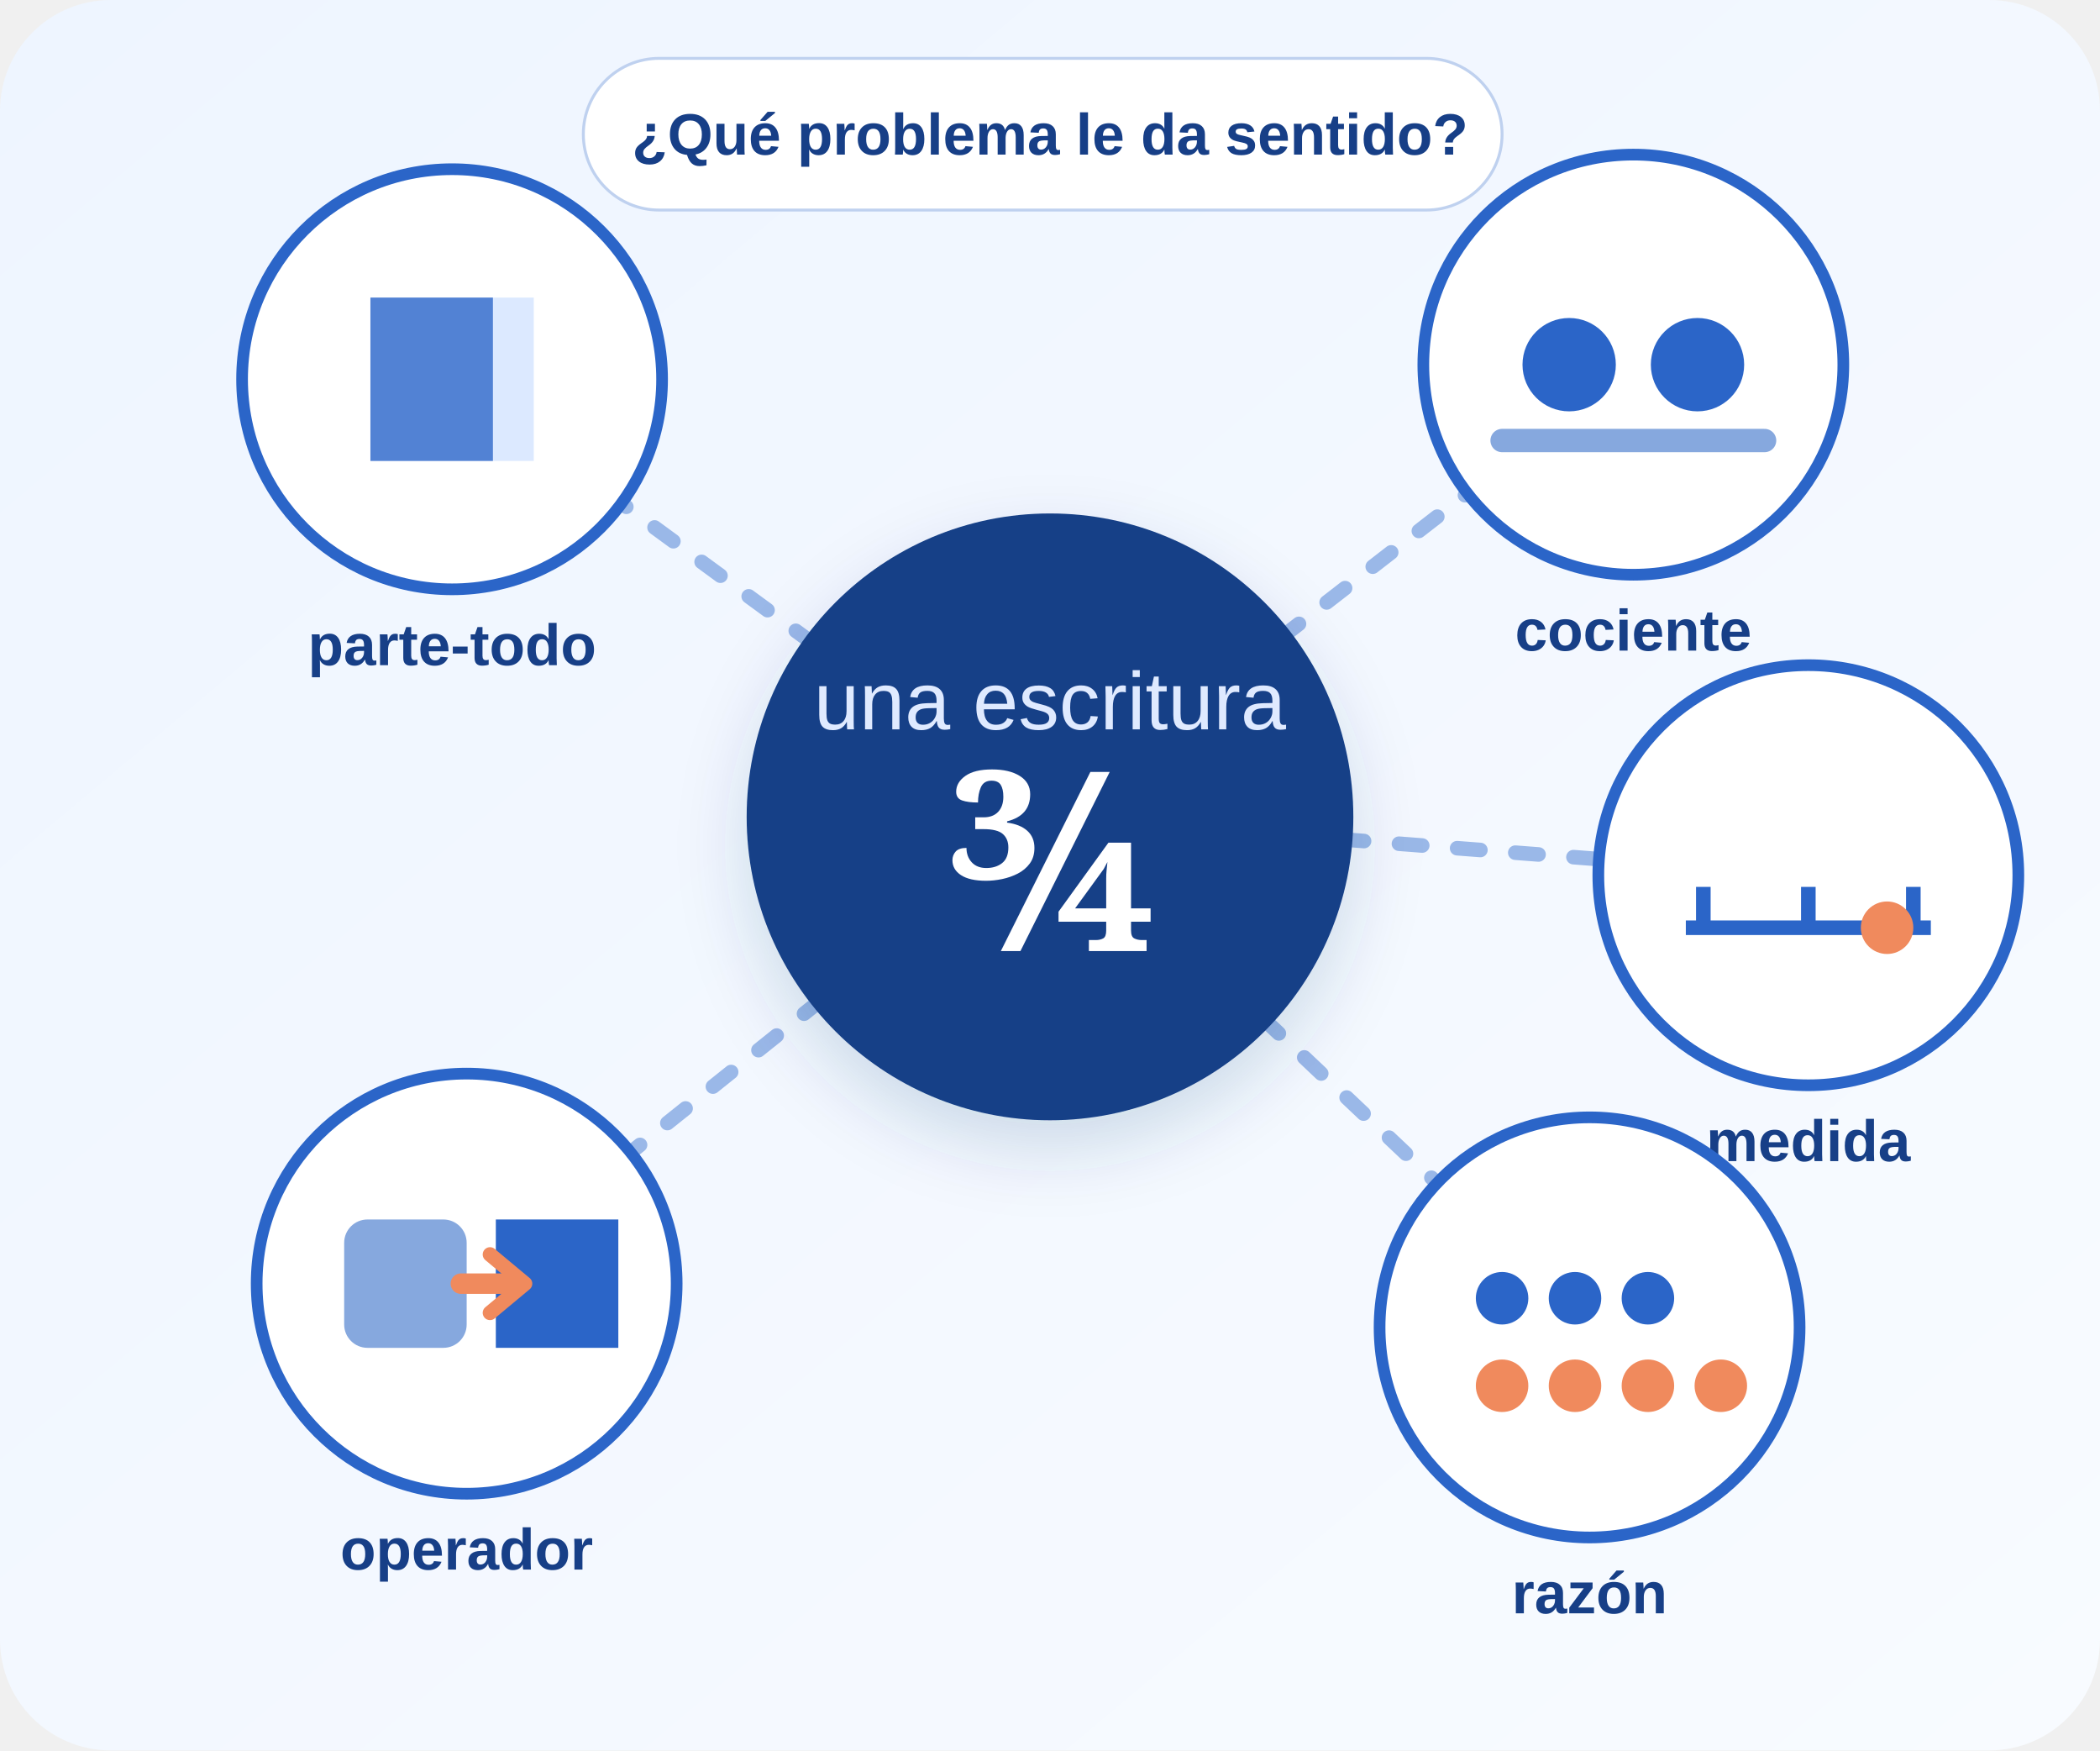
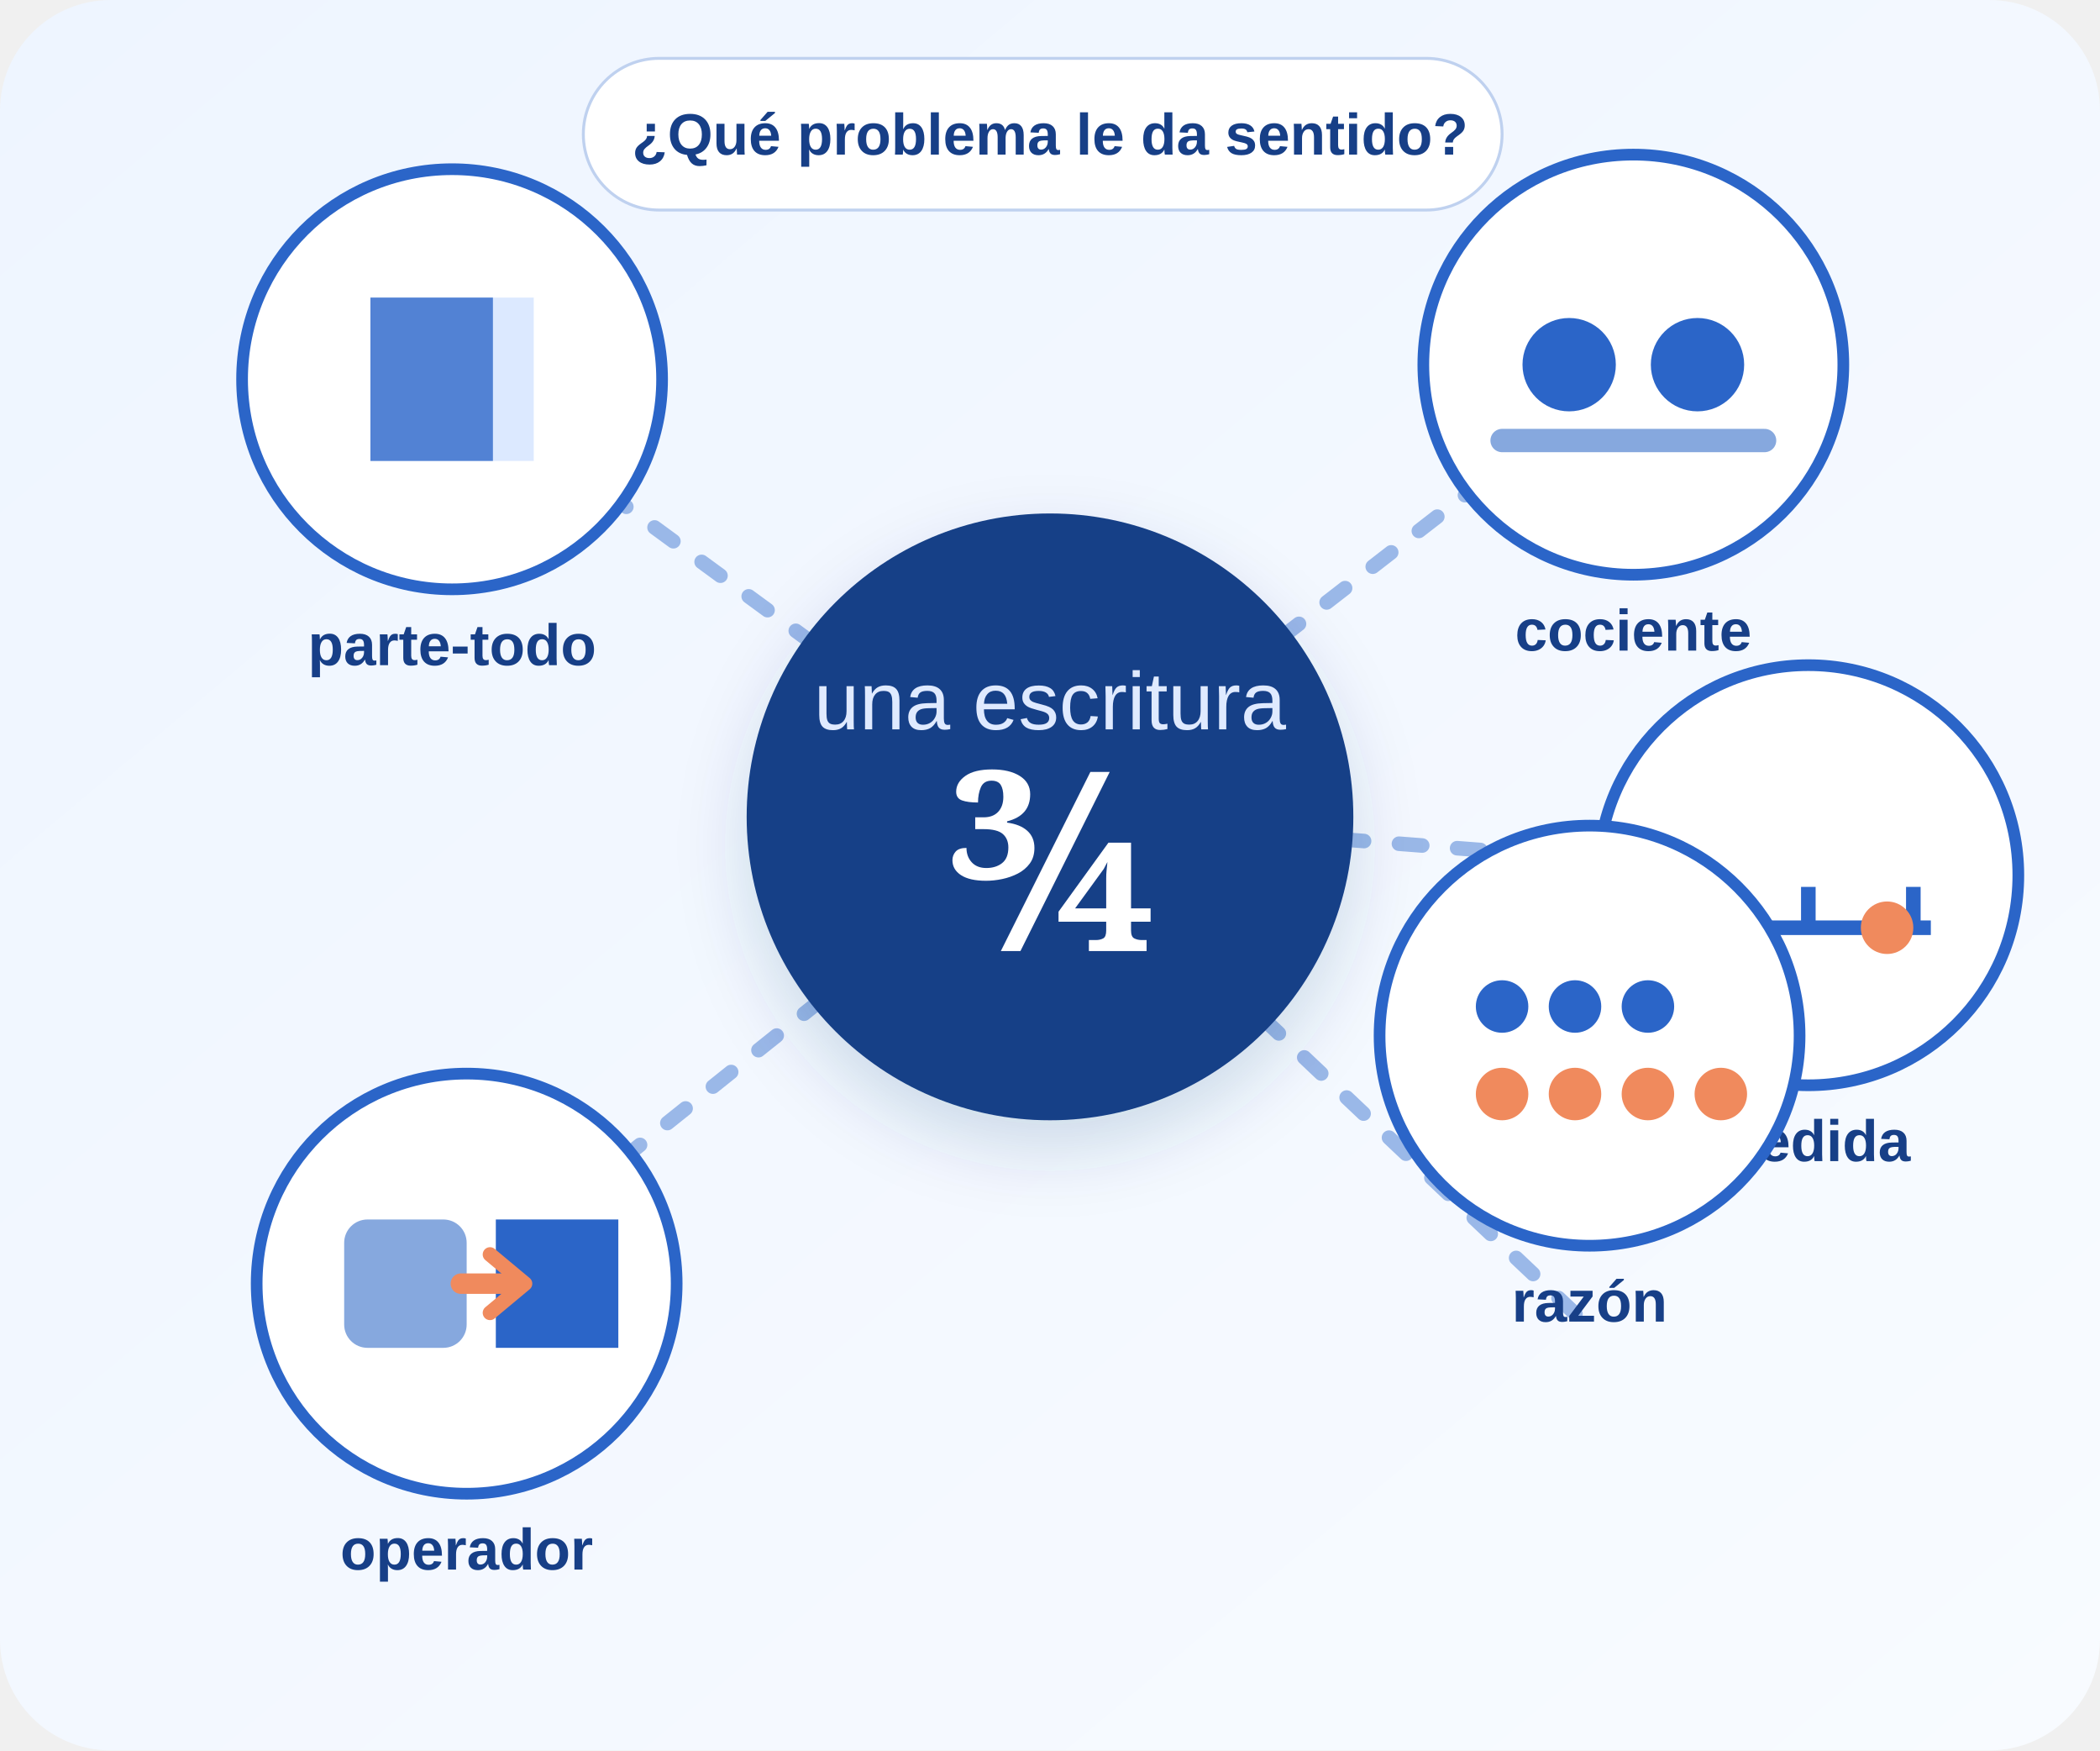
<svg xmlns="http://www.w3.org/2000/svg" viewBox="0 0 720 600" role="img" aria-labelledby="title desc">
  <defs>
    <linearGradient id="bg" x1="0" y1="0" x2="1" y2="1">
      <stop offset="0" stop-color="#eef5ff" />
      <stop offset="1" stop-color="#f8fbff" />
    </linearGradient>
    <filter id="shadow" x="-20%" y="-20%" width="140%" height="140%">
      <feDropShadow dx="0" dy="10" stdDeviation="12" flood-color="#123a72" flood-opacity=".16" />
    </filter>
  </defs>
  <rect width="720" height="600" rx="38" fill="url(#bg)" />
  <rect x="200" y="20" width="315" height="52" rx="26" fill="#ffffff" stroke="#bfd1ef" />
  <text x="360" y="53" text-anchor="middle" font-family="Arial, sans-serif" font-size="20" font-weight="700" fill="#173f87">¿Qué problema le da sentido?</text>
  <path d="M360 280 L155 130 M360 280 L560 125 M360 280 L620 300 M360 280 L545 455 M360 280 L160 440" stroke="#9ab8e8" stroke-width="5" stroke-linecap="round" stroke-dasharray="8 12" />
  <g filter="url(#shadow)">
    <circle cx="360" cy="280" r="104" fill="#173f87" />
    <text x="360" y="250" text-anchor="middle" font-family="Arial, sans-serif" font-size="28" fill="#dfeaff">una escritura</text>
    <text x="360" y="326" text-anchor="middle" font-family="Georgia, serif" font-size="86" font-weight="700" fill="#ffffff">¾</text>
  </g>
  <g font-family="Arial, sans-serif" text-anchor="middle" font-weight="700">
    <g transform="translate(155 130)">
      <circle r="72" fill="#ffffff" stroke="#2b65c8" stroke-width="4" />
      <path d="M-28 -28h56v56h-56z" fill="#dce9ff" />
      <path d="M-28 -28h42v56h-42z" fill="#2b65c8" opacity=".78" />
      <text y="98" font-size="20" fill="#173f87">parte-todo</text>
    </g>
    <g transform="translate(560 125)">
      <circle r="72" fill="#ffffff" stroke="#2b65c8" stroke-width="4" />
      <circle cx="-22" cy="0" r="16" fill="#2b65c8" />
      <circle cx="22" cy="0" r="16" fill="#2b65c8" />
      <path d="M-45 26h90" stroke="#86a8de" stroke-width="8" stroke-linecap="round" />
      <text y="98" font-size="20" fill="#173f87">cociente</text>
    </g>
    <g transform="translate(620 300)">
      <circle r="72" fill="#ffffff" stroke="#2b65c8" stroke-width="4" />
      <path d="M-42 18h84M-36 18v-14M0 18v-14M36 18v-14" stroke="#2b65c8" stroke-width="5" />
      <circle cx="27" cy="18" r="9" fill="#f08a5d" />
      <text y="98" font-size="20" fill="#173f87">medida</text>
    </g>
-     <g transform="translate(545 455)">
+     <g transform="translate(545 355)">
      <circle r="72" fill="#ffffff" stroke="#2b65c8" stroke-width="4" />
      <g fill="#2b65c8">
        <circle cx="-30" cy="-10" r="9" />
        <circle cx="-5" cy="-10" r="9" />
        <circle cx="20" cy="-10" r="9" />
      </g>
      <g fill="#f08a5d">
        <circle cx="-30" cy="20" r="9" />
        <circle cx="-5" cy="20" r="9" />
        <circle cx="20" cy="20" r="9" />
        <circle cx="45" cy="20" r="9" />
      </g>
      <text y="98" font-size="20" fill="#173f87">razón</text>
    </g>
    <g transform="translate(160 440)">
      <circle r="72" fill="#ffffff" stroke="#2b65c8" stroke-width="4" />
      <rect x="-42" y="-22" width="42" height="44" rx="8" fill="#86a8de" />
      <path d="M10 -22h42v44H10z" fill="#2b65c8" />
      <path d="M-2 0h16" stroke="#f08a5d" stroke-width="7" stroke-linecap="round" />
      <path d="M8 -10l12 10L8 10" fill="none" stroke="#f08a5d" stroke-width="5" stroke-linecap="round" stroke-linejoin="round" />
      <text y="98" font-size="20" fill="#173f87">operador</text>
    </g>
  </g>
</svg>
